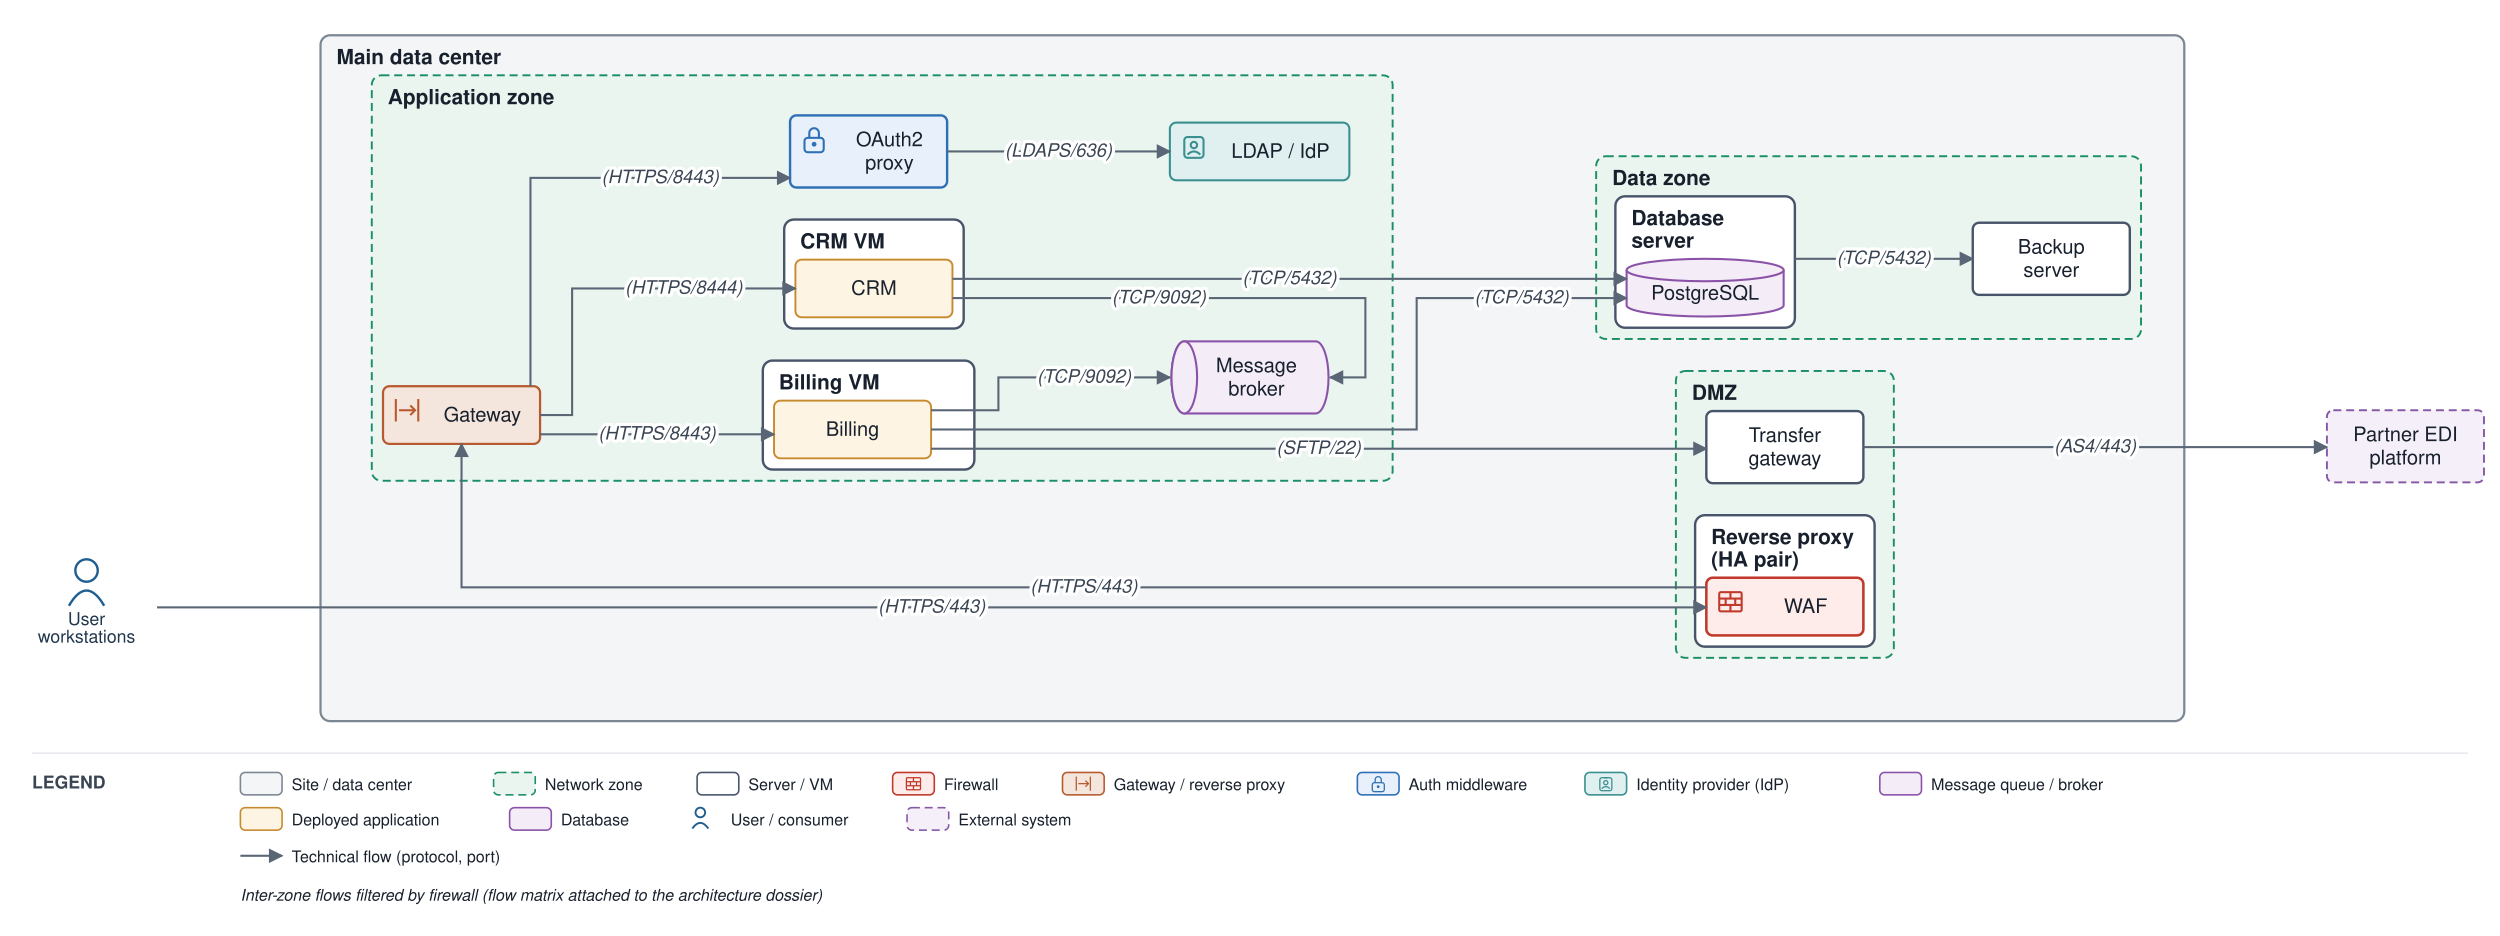
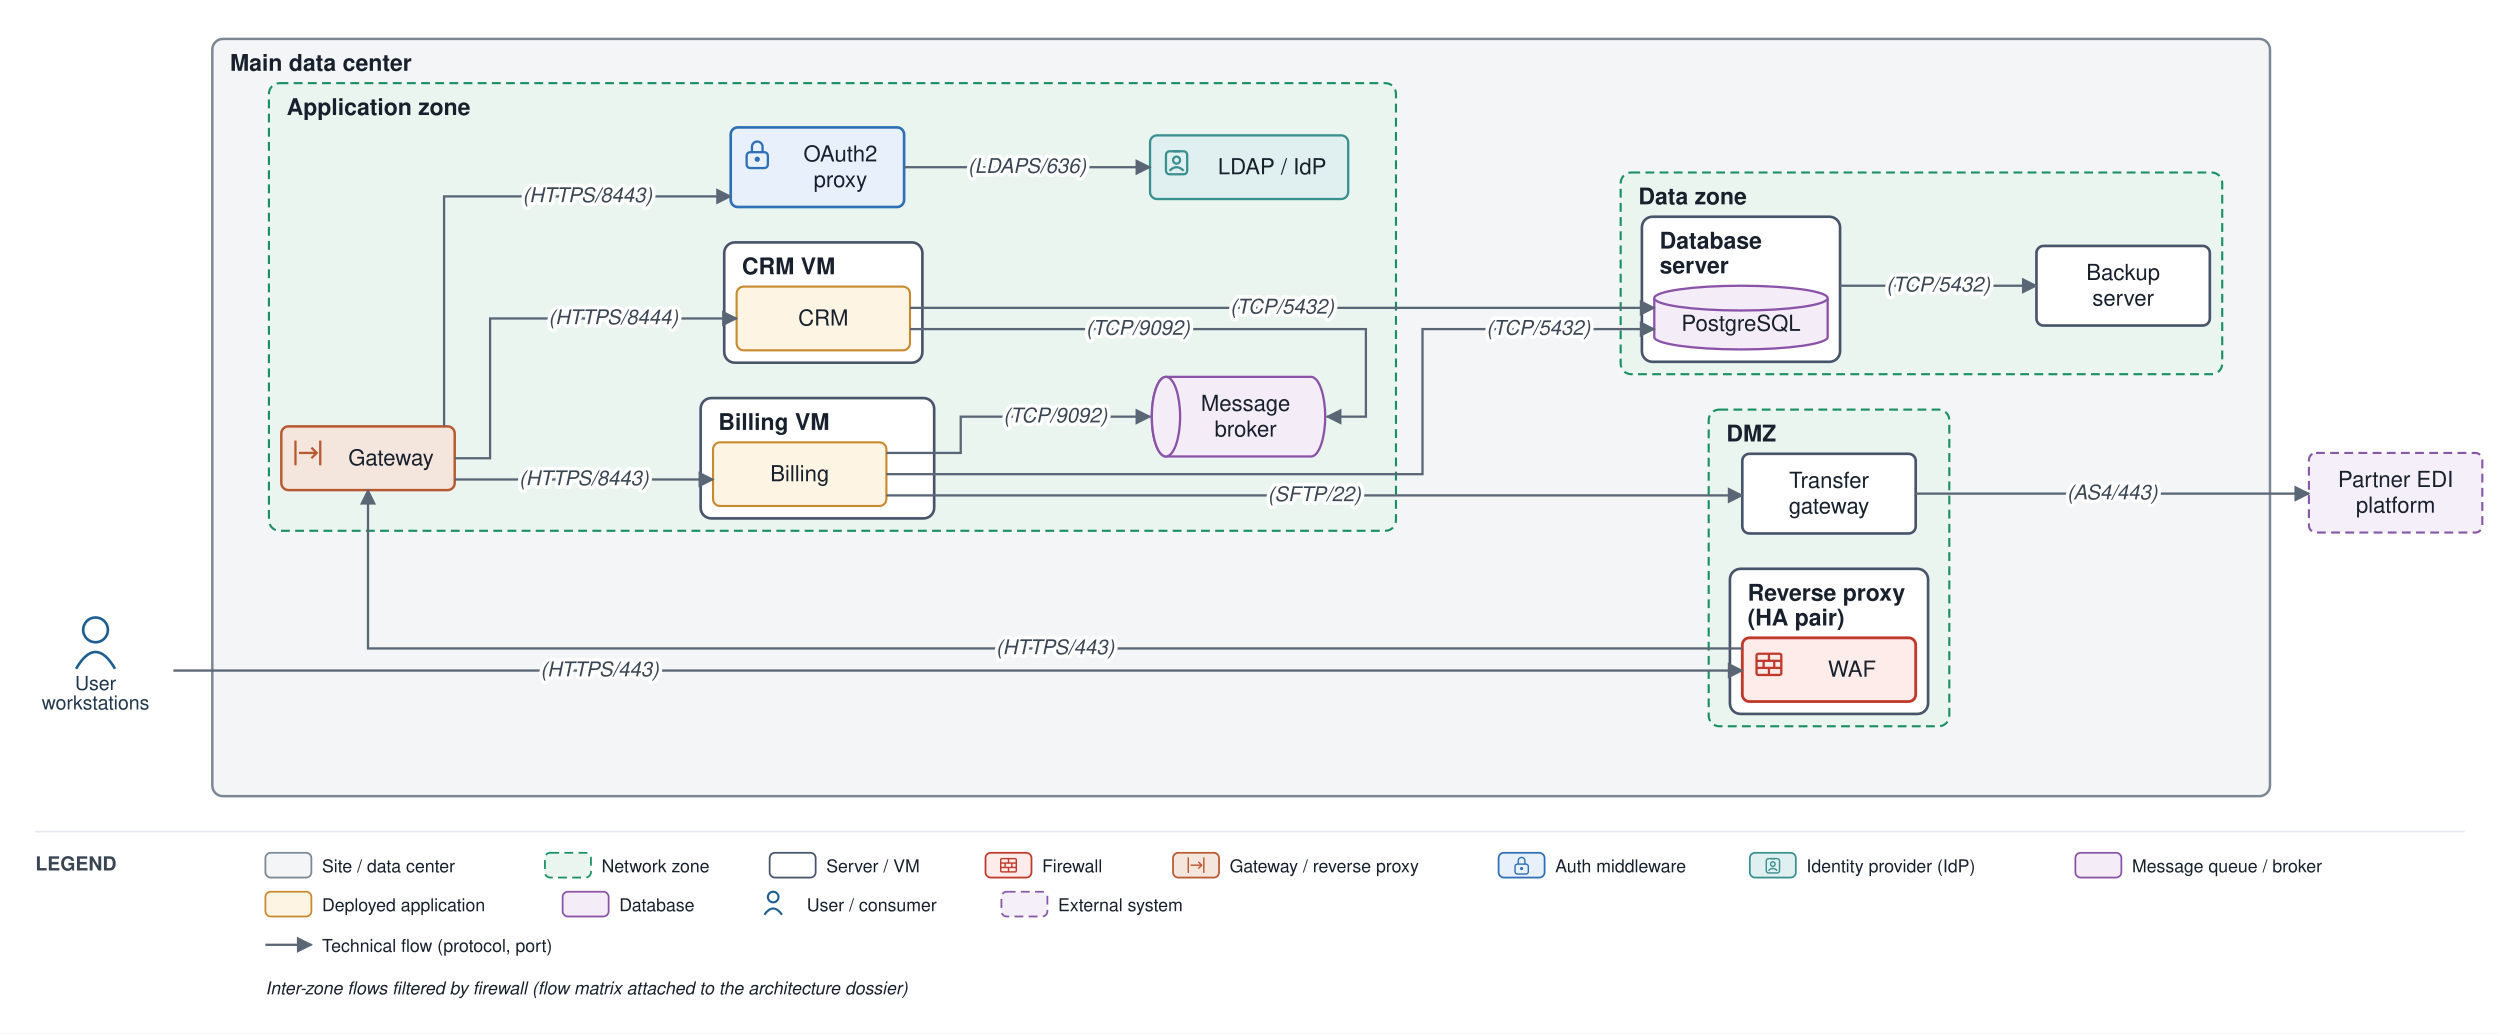
- <svg xmlns="http://www.w3.org/2000/svg" viewBox="0 0 1560 584" font-family="Helvetica,Arial,sans-serif">
+ <svg xmlns="http://www.w3.org/2000/svg" viewBox="0 0 1413 584" font-family="Helvetica,Arial,sans-serif">
  <defs>
    <marker id="arr" viewBox="0 0 10 10" refX="9" refY="5" markerWidth="7" markerHeight="7" orient="auto-start-reverse">
      <path d="M0,0 L10,5 L0,10 z" fill="#5a6675" />
    </marker>
  </defs>
-   <rect width="1560" height="584" fill="#ffffff" />
-   <rect x="200" y="22" width="1163" height="428" rx="6" fill="#f3f5f6" stroke="#7c8794" stroke-width="1.4" />
-   <text x="210" y="40" font-size="13" font-weight="bold" fill="#17202c">Main data center</text>
-   <rect x="1045.75" y="231.5" width="136" height="179" rx="6" fill="#eaf5ef" stroke="#1a8f66" stroke-width="1.2" stroke-dasharray="5 3" />
-   <text x="1055.75" y="249.5" font-size="13" font-weight="bold" fill="#17202c">DMZ</text>
-   <rect x="1057.75" y="321.5" width="112" height="82" rx="6" fill="#ffffff" stroke="#48546a" stroke-width="1.5" />
-   <text x="1067.75" y="339.5" font-size="13" font-weight="bold" fill="#17202c">Reverse proxy</text>
-   <text x="1067.75" y="353.5" font-size="13" font-weight="bold" fill="#17202c">(HA pair)</text>
-   <rect x="232" y="47" width="637" height="253" rx="6" fill="#eaf5ef" stroke="#1a8f66" stroke-width="1.2" stroke-dasharray="5 3" />
-   <text x="242" y="65" font-size="13" font-weight="bold" fill="#17202c">Application zone</text>
-   <rect x="476" y="225" width="132" height="68" rx="6" fill="#ffffff" stroke="#48546a" stroke-width="1.5" />
-   <text x="486" y="243" font-size="13" font-weight="bold" fill="#17202c">Billing VM</text>
-   <rect x="489.333" y="137" width="112" height="68" rx="6" fill="#ffffff" stroke="#48546a" stroke-width="1.5" />
-   <text x="499.333" y="155" font-size="13" font-weight="bold" fill="#17202c">CRM VM</text>
-   <rect x="996" y="97.5" width="340" height="114" rx="6" fill="#eaf5ef" stroke="#1a8f66" stroke-width="1.2" stroke-dasharray="5 3" />
-   <text x="1006" y="115.5" font-size="13" font-weight="bold" fill="#17202c">Data zone</text>
-   <rect x="1008" y="122.5" width="112" height="82" rx="6" fill="#ffffff" stroke="#48546a" stroke-width="1.5" />
-   <text x="1018" y="140.5" font-size="13" font-weight="bold" fill="#17202c">Database</text>
-   <text x="1018" y="154.5" font-size="13" font-weight="bold" fill="#17202c">server</text>
-   <rect x="1064.75" y="360.5" width="98" height="36" rx="4" fill="#fdecea" stroke="#c0392b" stroke-width="1.6" />
-   <rect x="1072.8" y="369.5" width="14" height="12" rx="1" fill="none" stroke="#c0392b" stroke-width="1.3" />
-   <path d="M 1072.8 373.5 H 1086.8 M 1072.8 377.5 H 1086.8" fill="none" stroke="#c0392b" stroke-width="1.3" />
-   <path d="M 1079.8 369.5 V 373.5 M 1076.8 373.5 V 377.5 M 1082.8 373.5 V 377.5 M 1079.8 377.5 V 381.5" fill="none" stroke="#c0392b" stroke-width="1.3" />
-   <text x="1126.75" y="382.5" font-size="12.5" text-anchor="middle" fill="#17202c">WAF</text>
-   <rect x="1064.75" y="256.5" width="98" height="45" rx="4" fill="#ffffff" stroke="#48546a" stroke-width="1.5" />
-   <text x="1113.75" y="275.75" font-size="12.5" text-anchor="middle" fill="#17202c">Transfer</text>
-   <text x="1113.75" y="290.25" font-size="12.5" text-anchor="middle" fill="#17202c">gateway</text>
-   <rect x="239" y="241" width="98" height="36" rx="4" fill="#f5e6dd" stroke="#b85a30" stroke-width="1.4" />
-   <path d="M 247 249 V 263 M 261 249 V 263" fill="none" stroke="#b85a30" stroke-width="1.3" />
-   <path d="M 249 256 H 259" fill="none" stroke="#b85a30" stroke-width="1.3" />
-   <path d="M 256 253 l 3 3 l -3 3" fill="none" stroke="#b85a30" stroke-width="1.3" />
-   <text x="301" y="263" font-size="12.5" text-anchor="middle" fill="#17202c">Gateway</text>
-   <rect x="493" y="72" width="98" height="45" rx="4" fill="#e8f1fb" stroke="#2f6fb5" stroke-width="1.5" />
-   <rect x="502" y="86" width="12" height="9" rx="2" fill="none" stroke="#2f6fb5" stroke-width="1.3" />
-   <path d="M 505 86 v -3 a 3 3 0 0 1 6 0 v 3" fill="none" stroke="#2f6fb5" stroke-width="1.3" />
-   <circle cx="508" cy="90" r="1.5" fill="#2f6fb5" />
-   <text x="555" y="91.25" font-size="12.5" text-anchor="middle" fill="#17202c">OAuth2</text>
-   <text x="555" y="105.75" font-size="12.5" text-anchor="middle" fill="#17202c">proxy</text>
-   <rect x="730" y="76.5" width="112" height="36" rx="4" fill="#e0f0f0" stroke="#3a8f8f" stroke-width="1.3" />
-   <rect x="739" y="85.5" width="12" height="13" rx="2" fill="none" stroke="#3a8f8f" stroke-width="1.3" />
-   <path d="M 743 85.5 H 747" fill="none" stroke="#3a8f8f" stroke-width="1.3" />
-   <circle cx="745" cy="90.5" r="2" fill="none" stroke="#3a8f8f" stroke-width="1.3" />
-   <path d="M 741 96.5 q 4 -4 8 0" fill="none" stroke="#3a8f8f" stroke-width="1.3" />
-   <text x="799" y="98.5" font-size="12.5" text-anchor="middle" fill="#17202c">LDAP / IdP</text>
-   <path d="M 739 213 h 82 a 8 22.5 0 0 1 0 45 h -82 a 8 22.5 0 0 1 0 -45" fill="#f4edf8" stroke="#8a53a8" stroke-width="1.3" />
-   <ellipse cx="739" cy="235.5" rx="8" ry="22.5" fill="#f4edf8" stroke="#8a53a8" stroke-width="1.3" />
-   <text x="784" y="232.25" font-size="12.5" text-anchor="middle" fill="#17202c">Message</text>
-   <text x="784" y="246.75" font-size="12.5" text-anchor="middle" fill="#17202c">broker</text>
-   <rect x="483" y="250" width="98" height="36" rx="4" fill="#fdf4e3" stroke="#c88a2e" stroke-width="1.2" />
-   <text x="532" y="272" font-size="12.5" text-anchor="middle" fill="#17202c">Billing</text>
-   <rect x="496.333" y="162" width="98" height="36" rx="4" fill="#fdf4e3" stroke="#c88a2e" stroke-width="1.2" />
-   <text x="545.333" y="184" font-size="12.5" text-anchor="middle" fill="#17202c">CRM</text>
-   <path d="M 1015 168.5 v 22 a 49 7 0 0 0 98 0 v -22" fill="#f4edf8" stroke="#8a53a8" stroke-width="1.3" />
-   <ellipse cx="1064" cy="168.5" rx="49" ry="7" fill="#f4edf8" stroke="#8a53a8" stroke-width="1.3" />
-   <text x="1064" y="187" font-size="12.5" text-anchor="middle" fill="#17202c">PostgreSQL</text>
-   <rect x="1231" y="139" width="98" height="45" rx="4" fill="#ffffff" stroke="#48546a" stroke-width="1.5" />
-   <text x="1280" y="158.25" font-size="12.5" text-anchor="middle" fill="#17202c">Backup</text>
-   <text x="1280" y="172.75" font-size="12.5" text-anchor="middle" fill="#17202c">server</text>
+   <rect width="1413" height="584" fill="#ffffff" />
+   <rect x="120" y="22" width="1163" height="428" rx="6" fill="#f3f5f6" stroke="#7c8794" stroke-width="1.4" />
+   <text x="130" y="40" font-size="13" font-weight="bold" fill="#17202c">Main data center</text>
+   <rect x="965.75" y="231.5" width="136" height="179" rx="6" fill="#eaf5ef" stroke="#1a8f66" stroke-width="1.2" stroke-dasharray="5 3" />
+   <text x="975.75" y="249.5" font-size="13" font-weight="bold" fill="#17202c">DMZ</text>
+   <rect x="977.75" y="321.5" width="112" height="82" rx="6" fill="#ffffff" stroke="#48546a" stroke-width="1.5" />
+   <text x="987.75" y="339.5" font-size="13" font-weight="bold" fill="#17202c">Reverse proxy</text>
+   <text x="987.75" y="353.5" font-size="13" font-weight="bold" fill="#17202c">(HA pair)</text>
+   <rect x="152" y="47" width="637" height="253" rx="6" fill="#eaf5ef" stroke="#1a8f66" stroke-width="1.2" stroke-dasharray="5 3" />
+   <text x="162" y="65" font-size="13" font-weight="bold" fill="#17202c">Application zone</text>
+   <rect x="396" y="225" width="132" height="68" rx="6" fill="#ffffff" stroke="#48546a" stroke-width="1.5" />
+   <text x="406" y="243" font-size="13" font-weight="bold" fill="#17202c">Billing VM</text>
+   <rect x="409.333" y="137" width="112" height="68" rx="6" fill="#ffffff" stroke="#48546a" stroke-width="1.5" />
+   <text x="419.333" y="155" font-size="13" font-weight="bold" fill="#17202c">CRM VM</text>
+   <rect x="916" y="97.5" width="340" height="114" rx="6" fill="#eaf5ef" stroke="#1a8f66" stroke-width="1.2" stroke-dasharray="5 3" />
+   <text x="926" y="115.5" font-size="13" font-weight="bold" fill="#17202c">Data zone</text>
+   <rect x="928" y="122.5" width="112" height="82" rx="6" fill="#ffffff" stroke="#48546a" stroke-width="1.5" />
+   <text x="938" y="140.5" font-size="13" font-weight="bold" fill="#17202c">Database</text>
+   <text x="938" y="154.5" font-size="13" font-weight="bold" fill="#17202c">server</text>
+   <rect x="984.75" y="360.5" width="98" height="36" rx="4" fill="#fdecea" stroke="#c0392b" stroke-width="1.6" />
+   <rect x="992.8" y="369.5" width="14" height="12" rx="1" fill="none" stroke="#c0392b" stroke-width="1.3" />
+   <path d="M 992.8 373.5 H 1006.8 M 992.8 377.5 H 1006.8" fill="none" stroke="#c0392b" stroke-width="1.3" />
+   <path d="M 999.8 369.5 V 373.5 M 996.8 373.5 V 377.5 M 1002.8 373.5 V 377.5 M 999.8 377.5 V 381.5" fill="none" stroke="#c0392b" stroke-width="1.3" />
+   <text x="1046.75" y="382.5" font-size="12.5" text-anchor="middle" fill="#17202c">WAF</text>
+   <rect x="984.75" y="256.5" width="98" height="45" rx="4" fill="#ffffff" stroke="#48546a" stroke-width="1.5" />
+   <text x="1033.75" y="275.75" font-size="12.5" text-anchor="middle" fill="#17202c">Transfer</text>
+   <text x="1033.75" y="290.25" font-size="12.5" text-anchor="middle" fill="#17202c">gateway</text>
+   <rect x="159" y="241" width="98" height="36" rx="4" fill="#f5e6dd" stroke="#b85a30" stroke-width="1.4" />
+   <path d="M 167 249 V 263 M 181 249 V 263" fill="none" stroke="#b85a30" stroke-width="1.3" />
+   <path d="M 169 256 H 179" fill="none" stroke="#b85a30" stroke-width="1.3" />
+   <path d="M 176 253 l 3 3 l -3 3" fill="none" stroke="#b85a30" stroke-width="1.3" />
+   <text x="221" y="263" font-size="12.5" text-anchor="middle" fill="#17202c">Gateway</text>
+   <rect x="413" y="72" width="98" height="45" rx="4" fill="#e8f1fb" stroke="#2f6fb5" stroke-width="1.5" />
+   <rect x="422" y="86" width="12" height="9" rx="2" fill="none" stroke="#2f6fb5" stroke-width="1.3" />
+   <path d="M 425 86 v -3 a 3 3 0 0 1 6 0 v 3" fill="none" stroke="#2f6fb5" stroke-width="1.3" />
+   <circle cx="428" cy="90" r="1.5" fill="#2f6fb5" />
+   <text x="475" y="91.25" font-size="12.5" text-anchor="middle" fill="#17202c">OAuth2</text>
+   <text x="475" y="105.75" font-size="12.5" text-anchor="middle" fill="#17202c">proxy</text>
+   <rect x="650" y="76.5" width="112" height="36" rx="4" fill="#e0f0f0" stroke="#3a8f8f" stroke-width="1.3" />
+   <rect x="659" y="85.5" width="12" height="13" rx="2" fill="none" stroke="#3a8f8f" stroke-width="1.3" />
+   <path d="M 663 85.5 H 667" fill="none" stroke="#3a8f8f" stroke-width="1.3" />
+   <circle cx="665" cy="90.5" r="2" fill="none" stroke="#3a8f8f" stroke-width="1.3" />
+   <path d="M 661 96.5 q 4 -4 8 0" fill="none" stroke="#3a8f8f" stroke-width="1.3" />
+   <text x="719" y="98.5" font-size="12.5" text-anchor="middle" fill="#17202c">LDAP / IdP</text>
+   <path d="M 659 213 h 82 a 8 22.5 0 0 1 0 45 h -82 a 8 22.5 0 0 1 0 -45" fill="#f4edf8" stroke="#8a53a8" stroke-width="1.3" />
+   <ellipse cx="659" cy="235.5" rx="8" ry="22.5" fill="#f4edf8" stroke="#8a53a8" stroke-width="1.3" />
+   <text x="704" y="232.25" font-size="12.5" text-anchor="middle" fill="#17202c">Message</text>
+   <text x="704" y="246.75" font-size="12.5" text-anchor="middle" fill="#17202c">broker</text>
+   <rect x="403" y="250" width="98" height="36" rx="4" fill="#fdf4e3" stroke="#c88a2e" stroke-width="1.2" />
+   <text x="452" y="272" font-size="12.5" text-anchor="middle" fill="#17202c">Billing</text>
+   <rect x="416.333" y="162" width="98" height="36" rx="4" fill="#fdf4e3" stroke="#c88a2e" stroke-width="1.2" />
+   <text x="465.333" y="184" font-size="12.5" text-anchor="middle" fill="#17202c">CRM</text>
+   <path d="M 935 168.5 v 22 a 49 7 0 0 0 98 0 v -22" fill="#f4edf8" stroke="#8a53a8" stroke-width="1.3" />
+   <ellipse cx="984" cy="168.5" rx="49" ry="7" fill="#f4edf8" stroke="#8a53a8" stroke-width="1.3" />
+   <text x="984" y="187" font-size="12.5" text-anchor="middle" fill="#17202c">PostgreSQL</text>
+   <rect x="1151" y="139" width="98" height="45" rx="4" fill="#ffffff" stroke="#48546a" stroke-width="1.5" />
+   <text x="1200" y="158.25" font-size="12.5" text-anchor="middle" fill="#17202c">Backup</text>
+   <text x="1200" y="172.75" font-size="12.5" text-anchor="middle" fill="#17202c">server</text>
  <circle cx="54" cy="356" r="7" fill="none" stroke="#1f5e91" stroke-width="1.5" />
  <path d="M 43 378 q 11 -19 22 0" fill="none" stroke="#1f5e91" stroke-width="1.5" />
  <text x="54" y="390" font-size="11" text-anchor="middle" fill="#20364c">User</text>
  <text x="54" y="401" font-size="11" text-anchor="middle" fill="#20364c">workstations</text>
-   <rect x="1452" y="256" width="98" height="45" rx="4" fill="#f4eff8" stroke="#8659a6" stroke-width="1.2" stroke-dasharray="5 3" />
-   <text x="1501" y="275.25" font-size="12.5" text-anchor="middle" fill="#17202c">Partner EDI</text>
-   <text x="1501" y="289.75" font-size="12.5" text-anchor="middle" fill="#17202c">platform</text>
-   <path d="M 98 379 L 1064.75 379" fill="none" stroke="#5a6675" stroke-width="1.3" marker-end="url(#arr)" />
-   <path d="M 1064.75 366.5 L 288 366.5 L 288 277" fill="none" stroke="#5a6675" stroke-width="1.3" marker-end="url(#arr)" />
-   <path d="M 331 241 L 331 111 L 493 111" fill="none" stroke="#5a6675" stroke-width="1.3" marker-end="url(#arr)" />
-   <path d="M 591 94.5 L 730 94.5" fill="none" stroke="#5a6675" stroke-width="1.3" marker-end="url(#arr)" />
-   <path d="M 337 271 L 483 271" fill="none" stroke="#5a6675" stroke-width="1.3" marker-end="url(#arr)" />
-   <path d="M 337 259 L 357 259 L 357 180 L 496.333 180" fill="none" stroke="#5a6675" stroke-width="1.3" marker-end="url(#arr)" />
-   <path d="M 581 268 L 884 268 L 884 186 L 1015 186" fill="none" stroke="#5a6675" stroke-width="1.3" marker-end="url(#arr)" />
-   <path d="M 594.333 174 L 1015 174" fill="none" stroke="#5a6675" stroke-width="1.3" marker-end="url(#arr)" />
-   <path d="M 581 256 L 623 256 L 623 235.5 L 730 235.5" fill="none" stroke="#5a6675" stroke-width="1.3" marker-end="url(#arr)" />
-   <path d="M 594.333 186 L 852 186 L 852 235.5 L 830 235.5" fill="none" stroke="#5a6675" stroke-width="1.3" marker-end="url(#arr)" />
-   <path d="M 581 280 L 1064.75 280" fill="none" stroke="#5a6675" stroke-width="1.3" marker-end="url(#arr)" />
-   <path d="M 1162.75 279 L 1452 279" fill="none" stroke="#5a6675" stroke-width="1.3" marker-end="url(#arr)" />
-   <path d="M 1120 161.5 L 1231 161.5" fill="none" stroke="#5a6675" stroke-width="1.3" marker-end="url(#arr)" />
-   <text x="581.375" y="382.25" font-size="11.5" text-anchor="middle" fill="#3a4553" font-style="italic" stroke="#ffffff" stroke-width="4" paint-order="stroke" stroke-linejoin="round">(HTTPS/443)</text>
-   <text x="676.375" y="369.75" font-size="11.5" text-anchor="middle" fill="#3a4553" font-style="italic" stroke="#ffffff" stroke-width="4" paint-order="stroke" stroke-linejoin="round">(HTTPS/443)</text>
-   <text x="412" y="114.25" font-size="11.5" text-anchor="middle" fill="#3a4553" font-style="italic" stroke="#ffffff" stroke-width="4" paint-order="stroke" stroke-linejoin="round">(HTTPS/8443)</text>
-   <text x="660.5" y="97.75" font-size="11.5" text-anchor="middle" fill="#3a4553" font-style="italic" stroke="#ffffff" stroke-width="4" paint-order="stroke" stroke-linejoin="round">(LDAPS/636)</text>
-   <text x="410" y="274.25" font-size="11.5" text-anchor="middle" fill="#3a4553" font-style="italic" stroke="#ffffff" stroke-width="4" paint-order="stroke" stroke-linejoin="round">(HTTPS/8443)</text>
-   <text x="426.667" y="183.25" font-size="11.5" text-anchor="middle" fill="#3a4553" font-style="italic" stroke="#ffffff" stroke-width="4" paint-order="stroke" stroke-linejoin="round">(HTTPS/8444)</text>
-   <text x="949.5" y="189.25" font-size="11.5" text-anchor="middle" fill="#3a4553" font-style="italic" stroke="#ffffff" stroke-width="4" paint-order="stroke" stroke-linejoin="round">(TCP/5432)</text>
-   <text x="804.667" y="177.25" font-size="11.5" text-anchor="middle" fill="#3a4553" font-style="italic" stroke="#ffffff" stroke-width="4" paint-order="stroke" stroke-linejoin="round">(TCP/5432)</text>
-   <text x="676.5" y="238.75" font-size="11.5" text-anchor="middle" fill="#3a4553" font-style="italic" stroke="#ffffff" stroke-width="4" paint-order="stroke" stroke-linejoin="round">(TCP/9092)</text>
-   <text x="723.167" y="189.25" font-size="11.5" text-anchor="middle" fill="#3a4553" font-style="italic" stroke="#ffffff" stroke-width="4" paint-order="stroke" stroke-linejoin="round">(TCP/9092)</text>
-   <text x="822.875" y="283.25" font-size="11.5" text-anchor="middle" fill="#3a4553" font-style="italic" stroke="#ffffff" stroke-width="4" paint-order="stroke" stroke-linejoin="round">(SFTP/22)</text>
-   <text x="1307.375" y="282.25" font-size="11.5" text-anchor="middle" fill="#3a4553" font-style="italic" stroke="#ffffff" stroke-width="4" paint-order="stroke" stroke-linejoin="round">(AS4/443)</text>
-   <text x="1175.5" y="164.75" font-size="11.5" text-anchor="middle" fill="#3a4553" font-style="italic" stroke="#ffffff" stroke-width="4" paint-order="stroke" stroke-linejoin="round">(TCP/5432)</text>
-   <line x1="20" y1="470" x2="1540" y2="470" stroke="#e6e9ee" stroke-width="1" />
+   <rect x="1305" y="256" width="98" height="45" rx="4" fill="#f4eff8" stroke="#8659a6" stroke-width="1.2" stroke-dasharray="5 3" />
+   <text x="1354" y="275.25" font-size="12.5" text-anchor="middle" fill="#17202c">Partner EDI</text>
+   <text x="1354" y="289.75" font-size="12.5" text-anchor="middle" fill="#17202c">platform</text>
+   <path d="M 98 379 L 984.75 379" fill="none" stroke="#5a6675" stroke-width="1.3" marker-end="url(#arr)" />
+   <path d="M 984.75 366.5 L 208 366.5 L 208 277" fill="none" stroke="#5a6675" stroke-width="1.3" marker-end="url(#arr)" />
+   <path d="M 251 241 L 251 111 L 413 111" fill="none" stroke="#5a6675" stroke-width="1.3" marker-end="url(#arr)" />
+   <path d="M 511 94.5 L 650 94.5" fill="none" stroke="#5a6675" stroke-width="1.3" marker-end="url(#arr)" />
+   <path d="M 257 271 L 403 271" fill="none" stroke="#5a6675" stroke-width="1.3" marker-end="url(#arr)" />
+   <path d="M 257 259 L 277 259 L 277 180 L 416.333 180" fill="none" stroke="#5a6675" stroke-width="1.3" marker-end="url(#arr)" />
+   <path d="M 501 268 L 804 268 L 804 186 L 935 186" fill="none" stroke="#5a6675" stroke-width="1.3" marker-end="url(#arr)" />
+   <path d="M 514.333 174 L 935 174" fill="none" stroke="#5a6675" stroke-width="1.3" marker-end="url(#arr)" />
+   <path d="M 501 256 L 543 256 L 543 235.5 L 650 235.5" fill="none" stroke="#5a6675" stroke-width="1.3" marker-end="url(#arr)" />
+   <path d="M 514.333 186 L 772 186 L 772 235.5 L 750 235.5" fill="none" stroke="#5a6675" stroke-width="1.3" marker-end="url(#arr)" />
+   <path d="M 501 280 L 984.75 280" fill="none" stroke="#5a6675" stroke-width="1.3" marker-end="url(#arr)" />
+   <path d="M 1082.75 279 L 1305 279" fill="none" stroke="#5a6675" stroke-width="1.3" marker-end="url(#arr)" />
+   <path d="M 1040 161.5 L 1151 161.5" fill="none" stroke="#5a6675" stroke-width="1.3" marker-end="url(#arr)" />
+   <text x="338.938" y="382.25" font-size="11.5" text-anchor="middle" fill="#3a4553" font-style="italic" stroke="#ffffff" stroke-width="4" paint-order="stroke" stroke-linejoin="round">(HTTPS/443)</text>
+   <text x="596.375" y="369.75" font-size="11.5" text-anchor="middle" fill="#3a4553" font-style="italic" stroke="#ffffff" stroke-width="4" paint-order="stroke" stroke-linejoin="round">(HTTPS/443)</text>
+   <text x="332" y="114.25" font-size="11.5" text-anchor="middle" fill="#3a4553" font-style="italic" stroke="#ffffff" stroke-width="4" paint-order="stroke" stroke-linejoin="round">(HTTPS/8443)</text>
+   <text x="580.5" y="97.75" font-size="11.5" text-anchor="middle" fill="#3a4553" font-style="italic" stroke="#ffffff" stroke-width="4" paint-order="stroke" stroke-linejoin="round">(LDAPS/636)</text>
+   <text x="330" y="274.25" font-size="11.5" text-anchor="middle" fill="#3a4553" font-style="italic" stroke="#ffffff" stroke-width="4" paint-order="stroke" stroke-linejoin="round">(HTTPS/8443)</text>
+   <text x="346.667" y="183.25" font-size="11.5" text-anchor="middle" fill="#3a4553" font-style="italic" stroke="#ffffff" stroke-width="4" paint-order="stroke" stroke-linejoin="round">(HTTPS/8444)</text>
+   <text x="869.5" y="189.25" font-size="11.5" text-anchor="middle" fill="#3a4553" font-style="italic" stroke="#ffffff" stroke-width="4" paint-order="stroke" stroke-linejoin="round">(TCP/5432)</text>
+   <text x="724.667" y="177.25" font-size="11.5" text-anchor="middle" fill="#3a4553" font-style="italic" stroke="#ffffff" stroke-width="4" paint-order="stroke" stroke-linejoin="round">(TCP/5432)</text>
+   <text x="596.5" y="238.75" font-size="11.5" text-anchor="middle" fill="#3a4553" font-style="italic" stroke="#ffffff" stroke-width="4" paint-order="stroke" stroke-linejoin="round">(TCP/9092)</text>
+   <text x="643.167" y="189.25" font-size="11.5" text-anchor="middle" fill="#3a4553" font-style="italic" stroke="#ffffff" stroke-width="4" paint-order="stroke" stroke-linejoin="round">(TCP/9092)</text>
+   <text x="742.875" y="283.25" font-size="11.5" text-anchor="middle" fill="#3a4553" font-style="italic" stroke="#ffffff" stroke-width="4" paint-order="stroke" stroke-linejoin="round">(SFTP/22)</text>
+   <text x="1193.875" y="282.25" font-size="11.5" text-anchor="middle" fill="#3a4553" font-style="italic" stroke="#ffffff" stroke-width="4" paint-order="stroke" stroke-linejoin="round">(AS4/443)</text>
+   <text x="1095.5" y="164.75" font-size="11.5" text-anchor="middle" fill="#3a4553" font-style="italic" stroke="#ffffff" stroke-width="4" paint-order="stroke" stroke-linejoin="round">(TCP/5432)</text>
+   <line x1="20" y1="470" x2="1393" y2="470" stroke="#e6e9ee" stroke-width="1" />
  <text x="20" y="492" font-size="11" font-weight="bold" fill="#3a4553">LEGEND</text>
  <rect x="150" y="482" width="26" height="14" rx="3" fill="#f3f5f6" stroke="#7c8794" />
  <text x="182" y="493" font-size="10" fill="#17202c">Site / data center</text>
  <rect x="308" y="482" width="26" height="14" rx="3" fill="#eaf5ef" stroke="#1a8f66" stroke-dasharray="5 3" />
  <text x="340" y="493" font-size="10" fill="#17202c">Network zone</text>
  <rect x="435" y="482" width="26" height="14" rx="3" fill="#ffffff" stroke="#48546a" />
  <text x="467" y="493" font-size="10" fill="#17202c">Server / VM</text>
  <rect x="557" y="482" width="26" height="14" rx="3" fill="#fdecea" stroke="#c0392b" />
  <rect x="565.6" y="485.3" width="8.8" height="7.5" rx="0.6" fill="none" stroke="#c0392b" stroke-width="0.8" />
  <path d="M 565.6 487.8 H 574.4 M 565.6 490.3 H 574.4" fill="none" stroke="#c0392b" stroke-width="0.8" />
  <path d="M 570 485.3 V 487.8 M 568.1 487.8 V 490.3 M 571.9 487.8 V 490.3 M 570 490.3 V 492.8" fill="none" stroke="#c0392b" stroke-width="0.8" />
  <text x="589" y="493" font-size="10" fill="#17202c">Firewall</text>
  <rect x="663" y="482" width="26" height="14" rx="3" fill="#f5e6dd" stroke="#b85a30" />
  <path d="M 671.6 484.6 V 493.4 M 680.4 484.6 V 493.4" fill="none" stroke="#b85a30" stroke-width="0.8" />
  <path d="M 672.9 489 H 679.1" fill="none" stroke="#b85a30" stroke-width="0.8" />
  <path d="M 677.3 487.1 l 1.9 1.9 l -1.9 1.9" fill="none" stroke="#b85a30" stroke-width="0.8" />
  <text x="695" y="493" font-size="10" fill="#17202c">Gateway / reverse proxy</text>
  <rect x="847" y="482" width="26" height="14" rx="3" fill="#e8f1fb" stroke="#2f6fb5" />
  <rect x="856.3" y="488.4" width="7.5" height="5.6" rx="1.3" fill="none" stroke="#2f6fb5" stroke-width="0.8" />
  <path d="M 858.1 488.4 v -1.9 a 1.9 1.9 0 0 1 3.8 0 v 1.9" fill="none" stroke="#2f6fb5" stroke-width="0.8" />
  <circle cx="860" cy="490.9" r="0.9" fill="#2f6fb5" />
  <text x="879" y="493" font-size="10" fill="#17202c">Auth middleware</text>
  <rect x="989" y="482" width="26" height="14" rx="3" fill="#e0f0f0" stroke="#3a8f8f" />
  <rect x="998.3" y="485.3" width="7.5" height="8.1" rx="1.3" fill="none" stroke="#3a8f8f" stroke-width="0.8" />
  <path d="M 1000.8 485.3 H 1003.3" fill="none" stroke="#3a8f8f" stroke-width="0.8" />
  <circle cx="1002" cy="488.4" r="1.3" fill="none" stroke="#3a8f8f" stroke-width="0.8" />
  <path d="M 999.5 492.1 q 2.5 -2.5 5 0" fill="none" stroke="#3a8f8f" stroke-width="0.8" />
  <text x="1021" y="493" font-size="10" fill="#17202c">Identity provider (IdP)</text>
  <rect x="1173" y="482" width="26" height="14" rx="3" fill="#f4edf8" stroke="#8a53a8" />
  <text x="1205" y="493" font-size="10" fill="#17202c">Message queue / broker</text>
  <rect x="150" y="504" width="26" height="14" rx="3" fill="#fdf4e3" stroke="#c88a2e" />
  <text x="182" y="515" font-size="10" fill="#17202c">Deployed application</text>
  <rect x="318" y="504" width="26" height="14" rx="3" fill="#f4edf8" stroke="#8a53a8" />
  <text x="350" y="515" font-size="10" fill="#17202c">Database</text>
  <circle cx="437" cy="507" r="3" fill="none" stroke="#1f5e91" stroke-width="1.2" />
  <path d="M 432 517 q 5 -7 10 0" fill="none" stroke="#1f5e91" stroke-width="1.2" />
  <text x="456" y="515" font-size="10" fill="#17202c">User / consumer</text>
  <rect x="566" y="504" width="26" height="14" rx="3" fill="#f4eff8" stroke="#8659a6" stroke-dasharray="5 3" />
  <text x="598" y="515" font-size="10" fill="#17202c">External system</text>
  <line x1="150" y1="534" x2="176" y2="534" stroke="#5a6675" stroke-width="1.3" marker-end="url(#arr)" />
  <text x="182" y="538" font-size="10" fill="#17202c">Technical flow (protocol, port)</text>
  <text x="150" y="562" font-size="10" fill="#17202c" font-style="italic">Inter-zone flows filtered by firewall (flow matrix attached to the architecture dossier)</text>
</svg>
